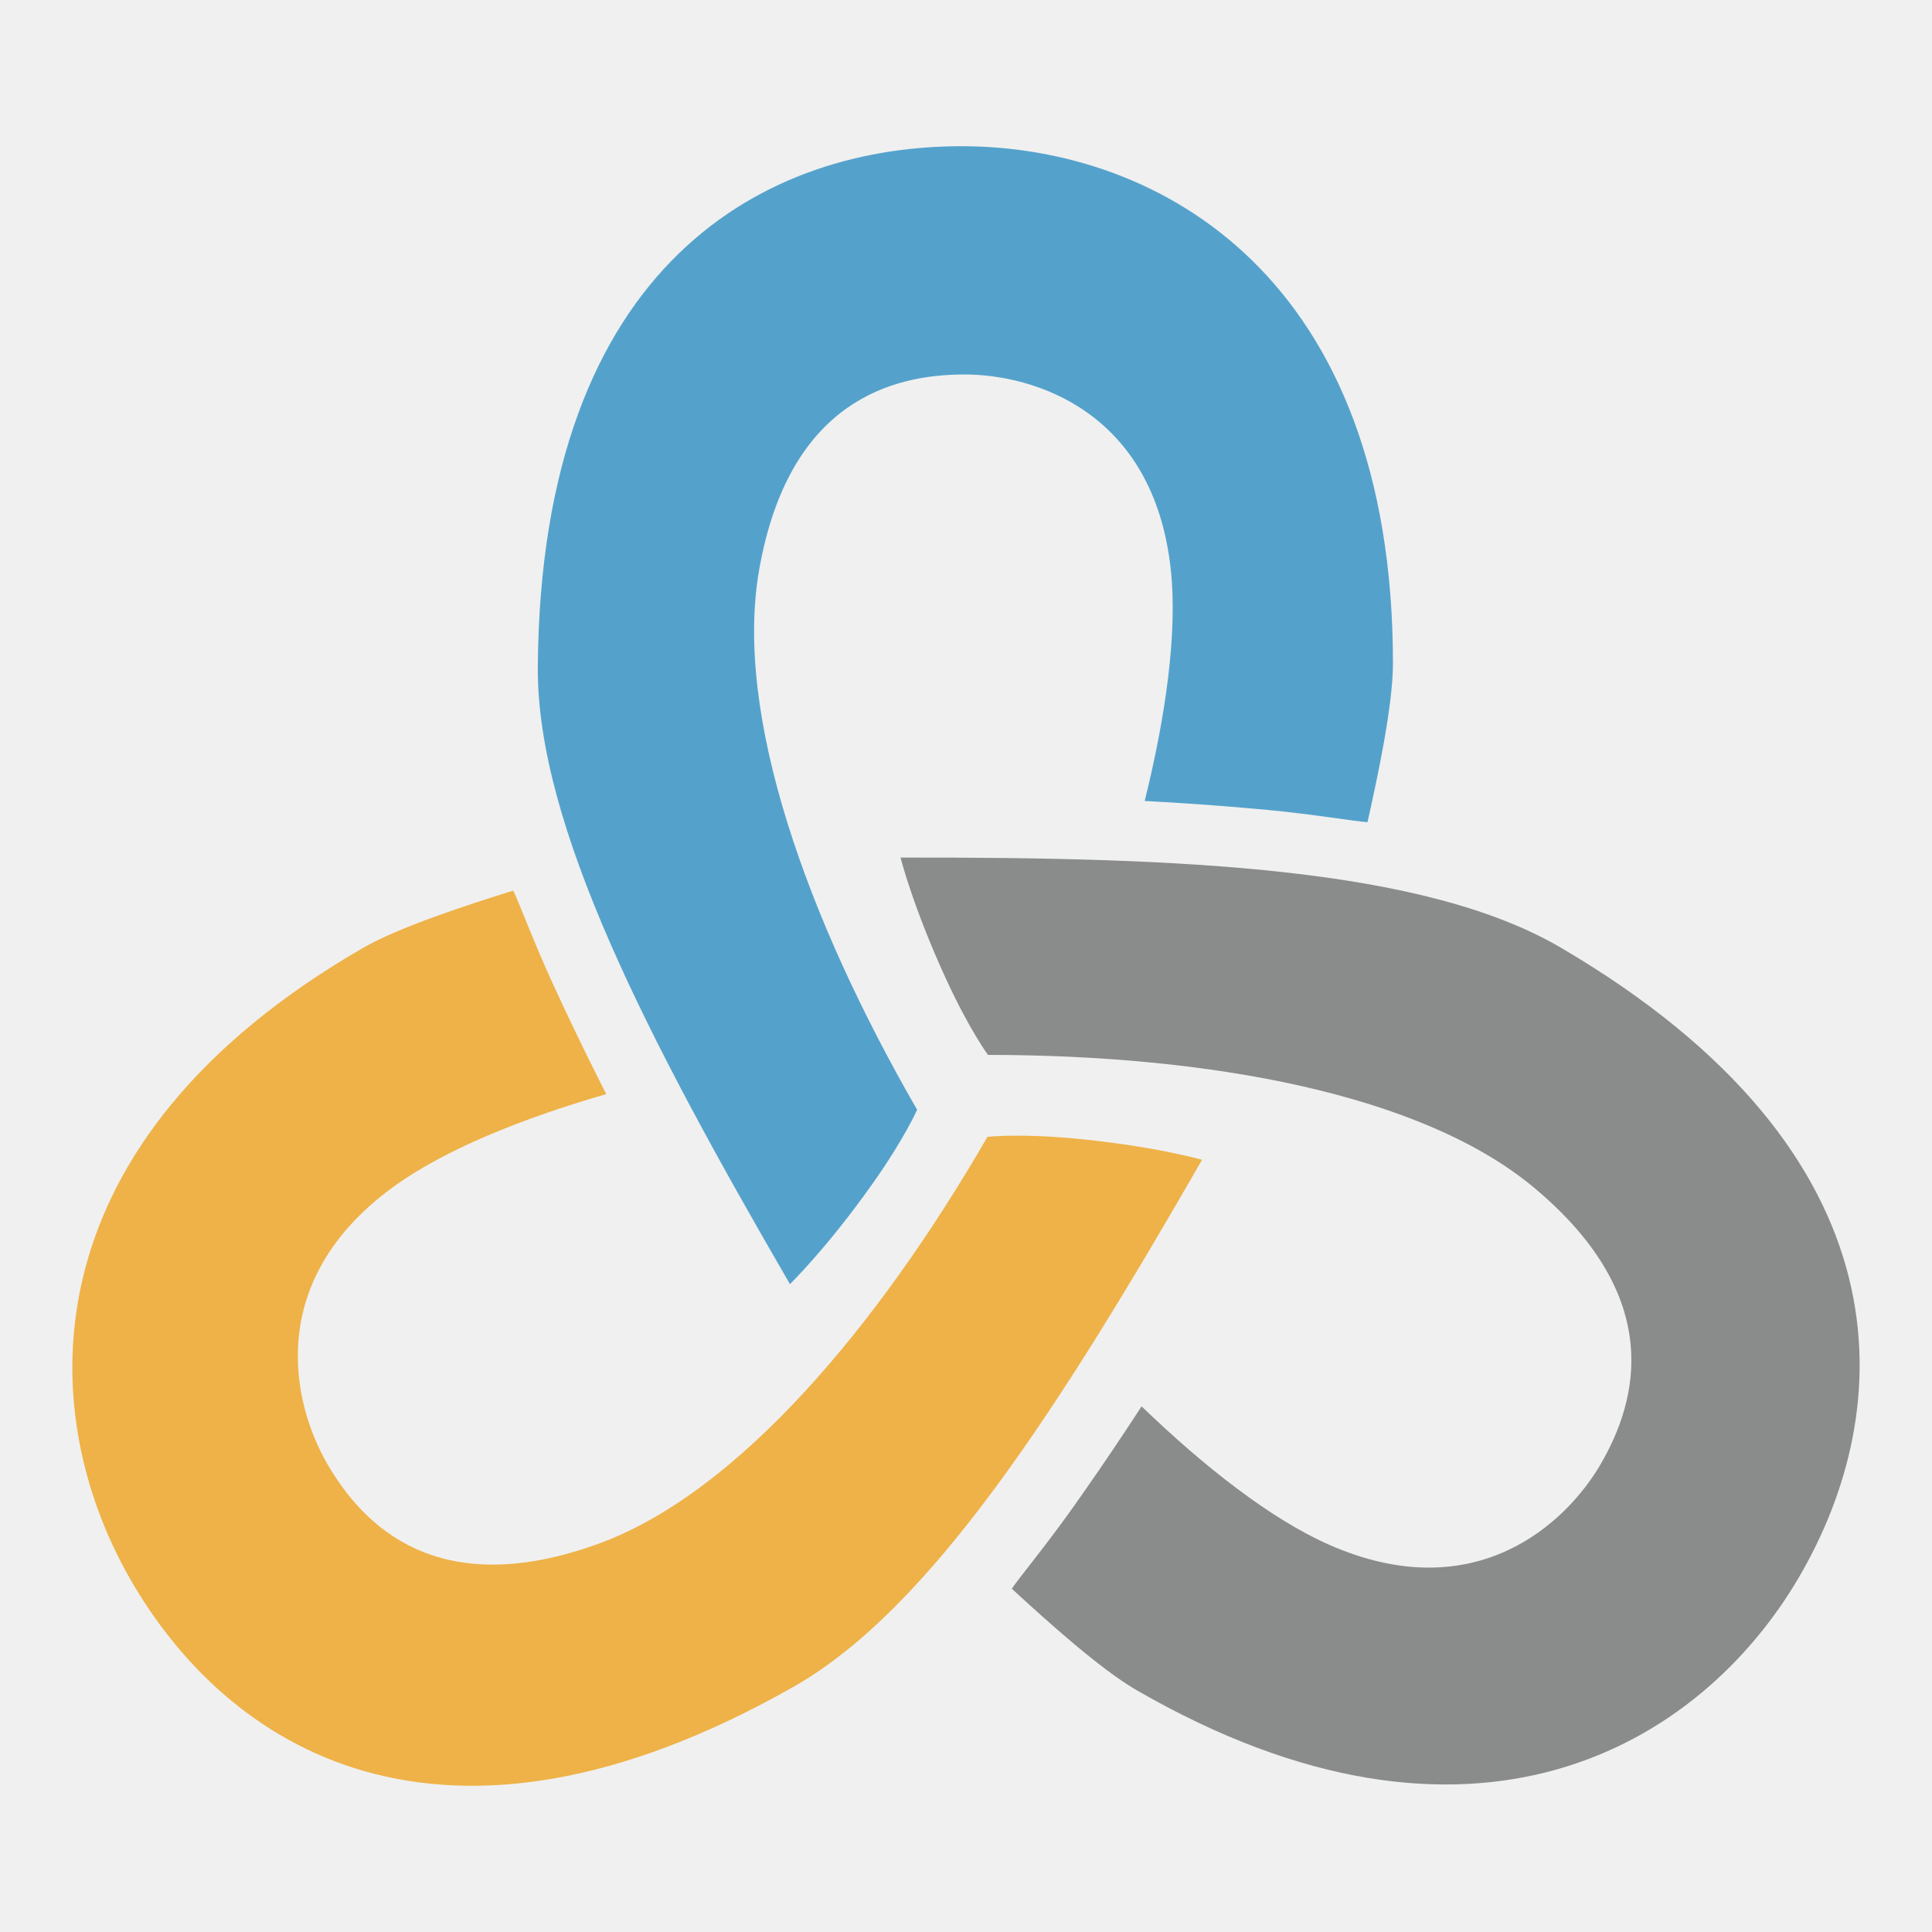
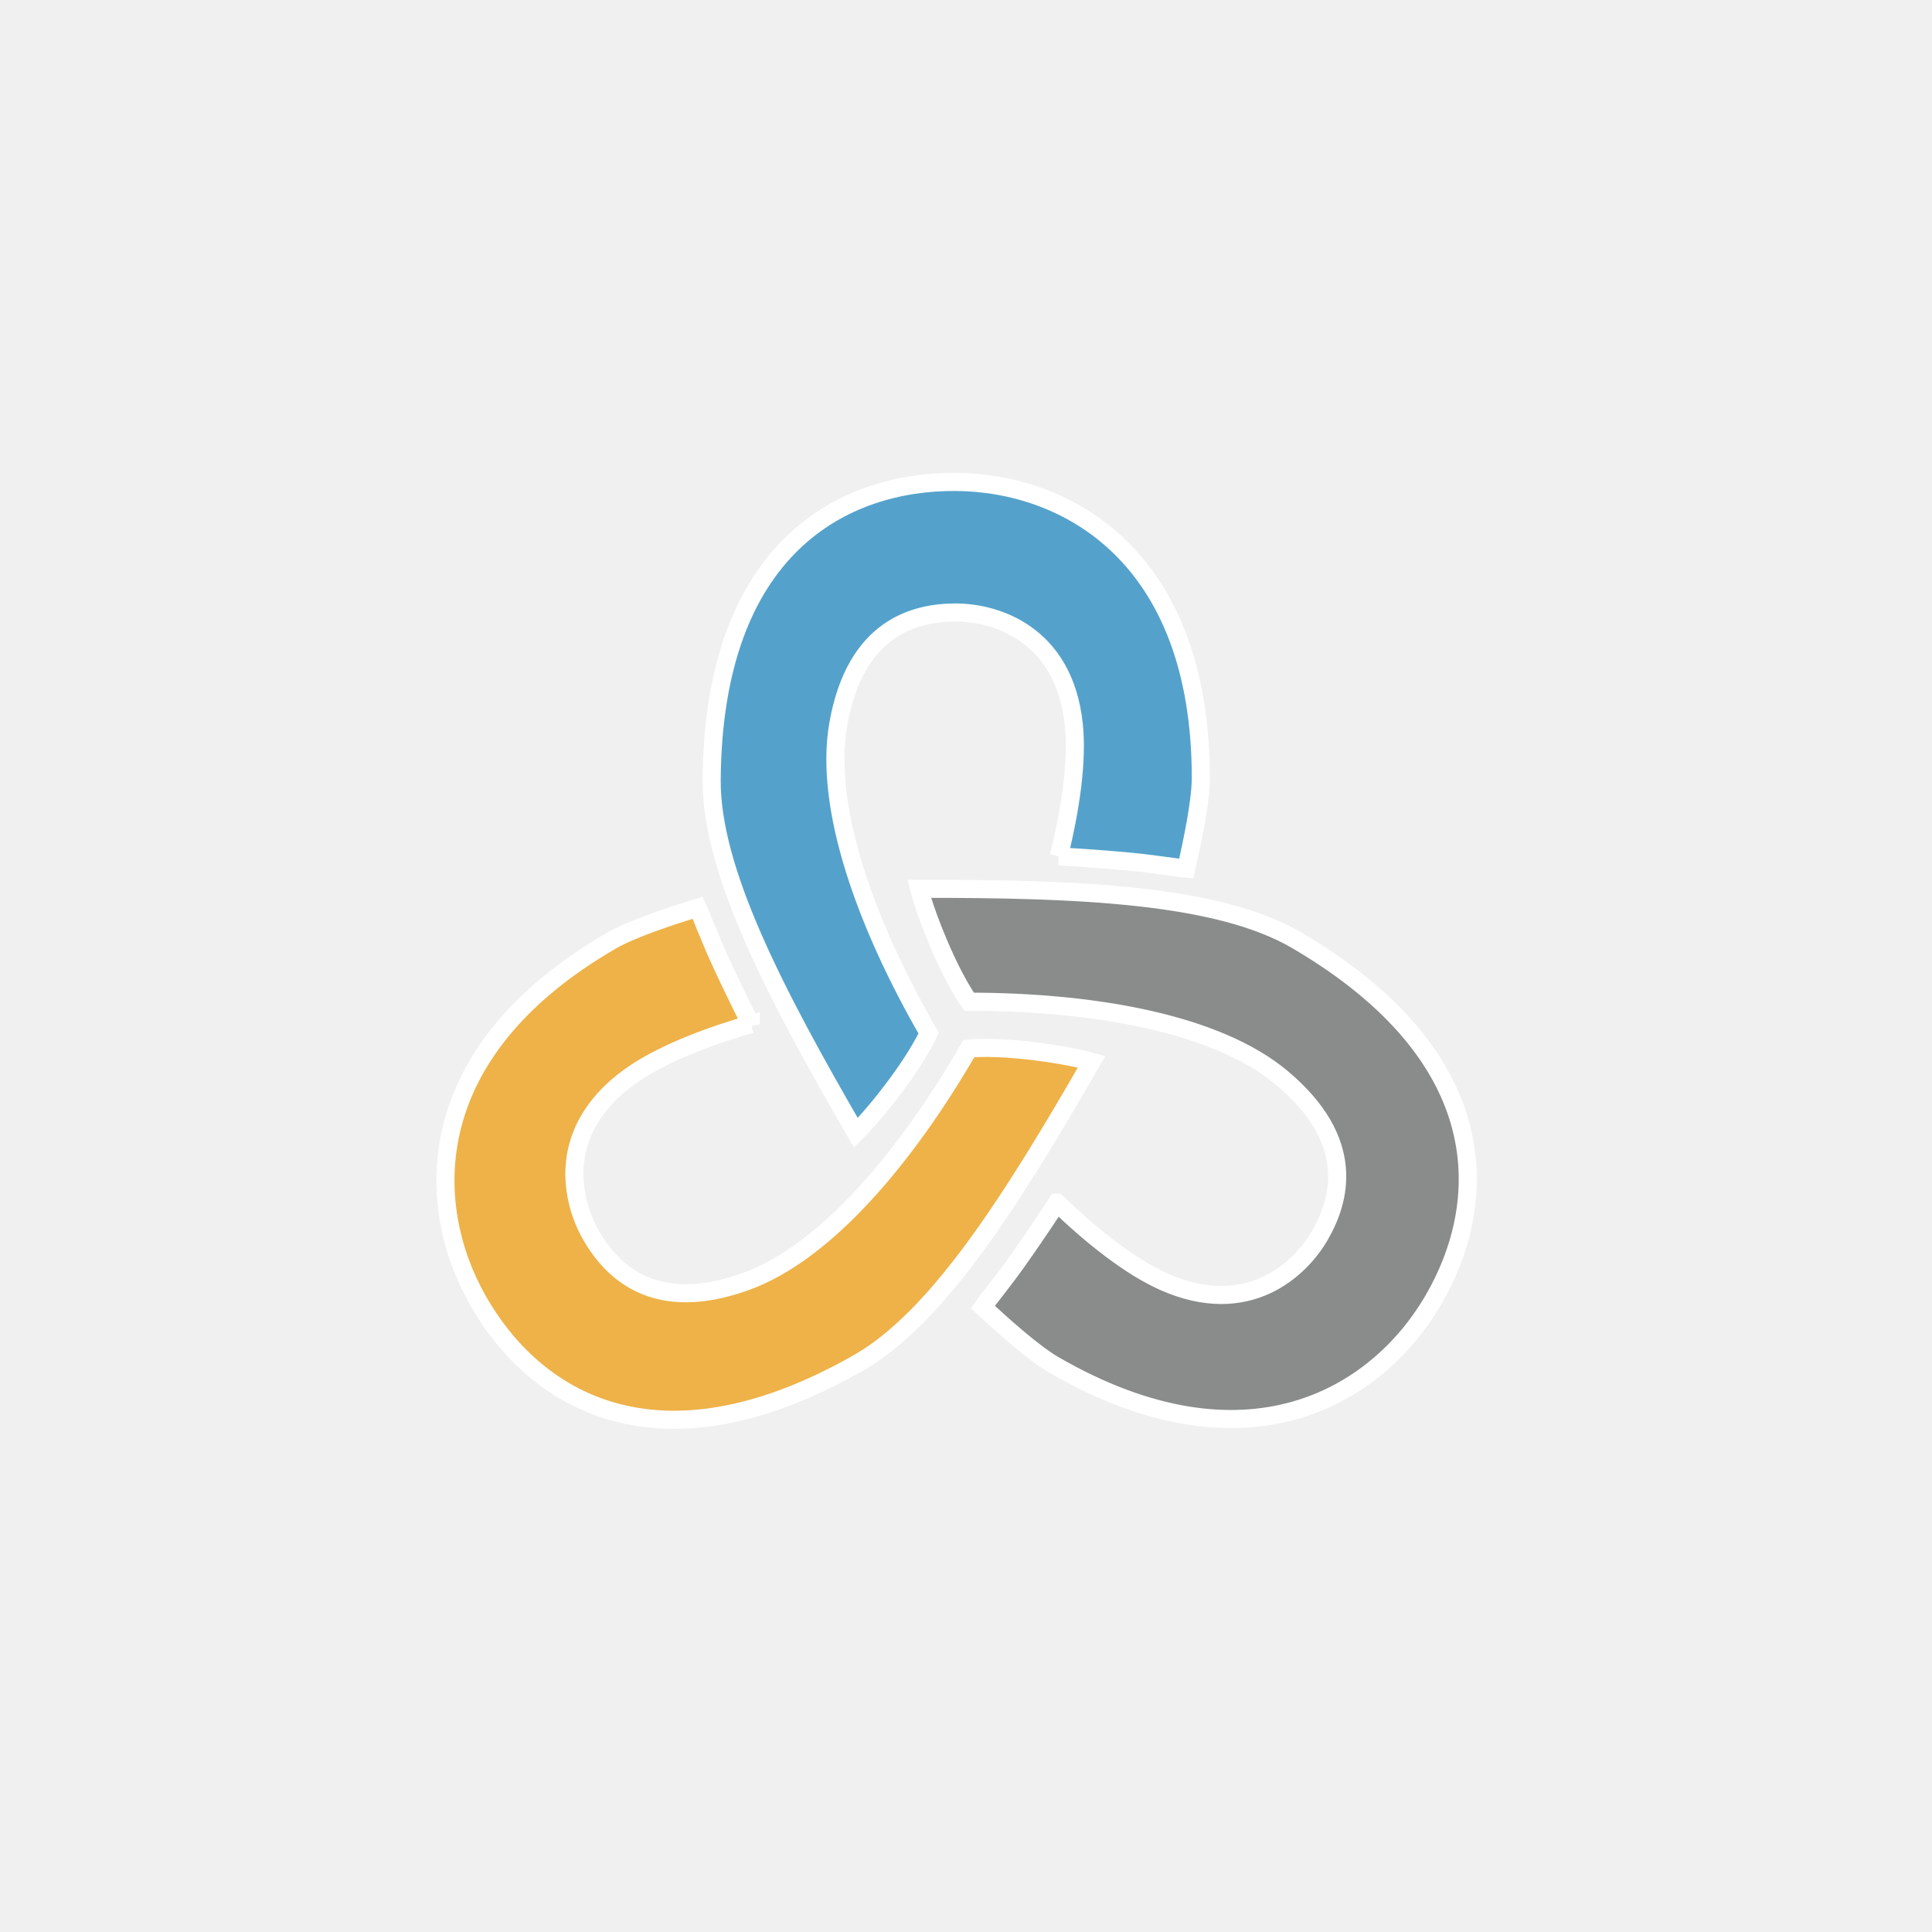
- <svg xmlns="http://www.w3.org/2000/svg" version="1.1" x="0" y="0" width="500" height="500" viewBox="0, 0, 500, 500">
-   <g id="Image">
-     <path d="M296.244,207.294 C301.696,185.327 304.743,163.752 303.012,147.529 C298.618,106.342 267.506,96.904 249.566,96.915 C230.89,96.926 204.17,103.831 196.481,147.393 C189.835,185.058 208.991,238.019 237.347,287.197 C237.347,287.197 234.19,294.472 225.952,306.142 C214.023,323.04 204.434,332.329 204.434,332.329 C167.723,269.003 138.895,213.624 139.184,172.614 C139.929,67.179 199.042,37.52 249.565,37.842 C300.088,38.164 360.495,71.549 360.495,171.694 C360.495,182.439 356.618,200.705 353.905,212.787 C350.04,212.475 339.567,210.696 328.232,209.63 C310.708,207.977 296.244,207.294 296.244,207.294 z" fill="#54A2CC" />
-     <path d="M156.908,283.159 C135.158,289.421 114.951,297.57 101.767,307.18 C68.294,331.578 75.677,363.243 84.657,378.774 C94.005,394.942 113.345,414.629 154.915,399.506 C190.857,386.431 227.144,343.36 255.555,294.214 C255.555,294.214 263.435,293.311 277.66,294.61 C298.258,296.49 311.097,300.153 311.097,300.153 C274.611,363.606 241.065,416.262 205.405,436.517 C113.723,488.589 58.481,452.225 33.498,408.31 C8.517,364.395 7.226,295.389 93.953,245.316 C103.258,239.944 121.016,234.17 132.835,230.478 C134.496,233.981 138.193,243.938 142.937,254.29 C150.268,270.292 156.908,283.159 156.908,283.159 z" fill="#EEB248" />
-     <path d="M295.434,363.963 C311.731,379.669 328.893,393.094 343.808,399.706 C381.674,416.495 405.405,394.268 414.365,378.727 C423.693,362.549 431.073,335.955 397.192,307.517 C367.895,282.927 312.452,273.036 255.685,273.006 C255.685,273.006 250.964,266.632 244.977,253.665 C236.305,234.886 233.056,221.936 233.056,221.936 C306.252,221.807 368.627,224.53 403.998,245.286 C494.936,298.648 491.063,364.672 465.523,408.265 C439.985,451.856 380.867,487.478 294.138,437.407 C284.834,432.033 270.954,419.543 261.847,411.152 C264.05,407.962 270.826,399.782 277.418,390.499 C287.612,376.147 295.434,363.963 295.434,363.963 z" fill="#8A8B8B" />
-   </g>
+ <svg xmlns="http://www.w3.org/2000/svg" version="1.1" x="0" y="0" width="500" height="500" viewBox="0, 0, 500, 500" id="svg155">
+   <defs id="defs159" />
+   <path d="m 274.021,221.652 c 3.119,-12.565 4.862,-24.906 3.871,-34.186 -2.513,-23.559 -20.31,-28.958 -30.572,-28.952 -10.683,0.006 -25.967,3.956 -30.365,28.874 -3.802,21.545 7.156,51.839 23.376,79.969 0,0 -1.806,4.161 -6.518,10.837 -6.824,9.666 -12.309,14.979 -12.309,14.979 -20.999,-36.223 -37.489,-67.9 -37.324,-91.359 0.426,-60.31 34.239,-77.275 63.139,-77.091 28.9,0.184 63.453,19.281 63.453,76.565 0,6.146 -2.218,16.595 -3.77,23.506 -2.211,-0.178 -8.201,-1.196 -14.685,-1.806 -10.024,-0.946 -18.297,-1.336 -18.297,-1.336 z" fill="#54a2cc" id="path148" style="stroke:#ffffff;stroke-width:4.681;stroke-dasharray:none;stroke-opacity:1" />
+   <path d="m 194.319,265.047 c -12.441,3.582 -24,8.243 -31.541,13.74 -19.147,13.956 -14.924,32.069 -9.787,40.952 5.347,9.248 16.41,20.509 40.188,11.859 20.559,-7.479 41.316,-32.116 57.567,-60.228 0,0 4.507,-0.517 12.644,0.227 11.782,1.075 19.126,3.171 19.126,3.171 -20.87,36.296 -40.059,66.415 -60.457,78.002 -52.443,29.786 -84.042,8.985 -98.332,-16.135 -14.289,-25.12 -15.028,-64.592 34.581,-93.234 5.323,-3.073 15.48,-6.376 22.241,-8.487 0.95,2.004 3.065,7.699 5.778,13.621 4.193,9.153 7.992,16.513 7.992,16.513 z" fill="#eeb248" id="path150" style="stroke:#ffffff;stroke-width:4.681;stroke-dasharray:none;stroke-opacity:1" />
+   <path d="m 273.557,311.268 c 9.322,8.984 19.139,16.663 27.67,20.445 21.66,9.603 35.234,-3.111 40.359,-12 5.336,-9.254 9.557,-24.466 -9.823,-40.733 -16.758,-14.066 -48.472,-19.723 -80.943,-19.741 0,0 -2.7,-3.646 -6.125,-11.063 -4.96,-10.742 -6.819,-18.149 -6.819,-18.149 41.869,-0.074 77.548,1.484 97.78,13.356 52.017,30.524 49.802,68.29 35.193,93.226 -14.608,24.934 -48.424,45.311 -98.034,16.67 -5.322,-3.074 -13.261,-10.218 -18.471,-15.018 1.26,-1.825 5.136,-6.504 8.907,-11.814 5.831,-8.209 10.305,-15.179 10.305,-15.179 z" fill="#8a8b8b" id="path152" style="stroke:#ffffff;stroke-width:4.681;stroke-dasharray:none;stroke-opacity:1" />
</svg>
